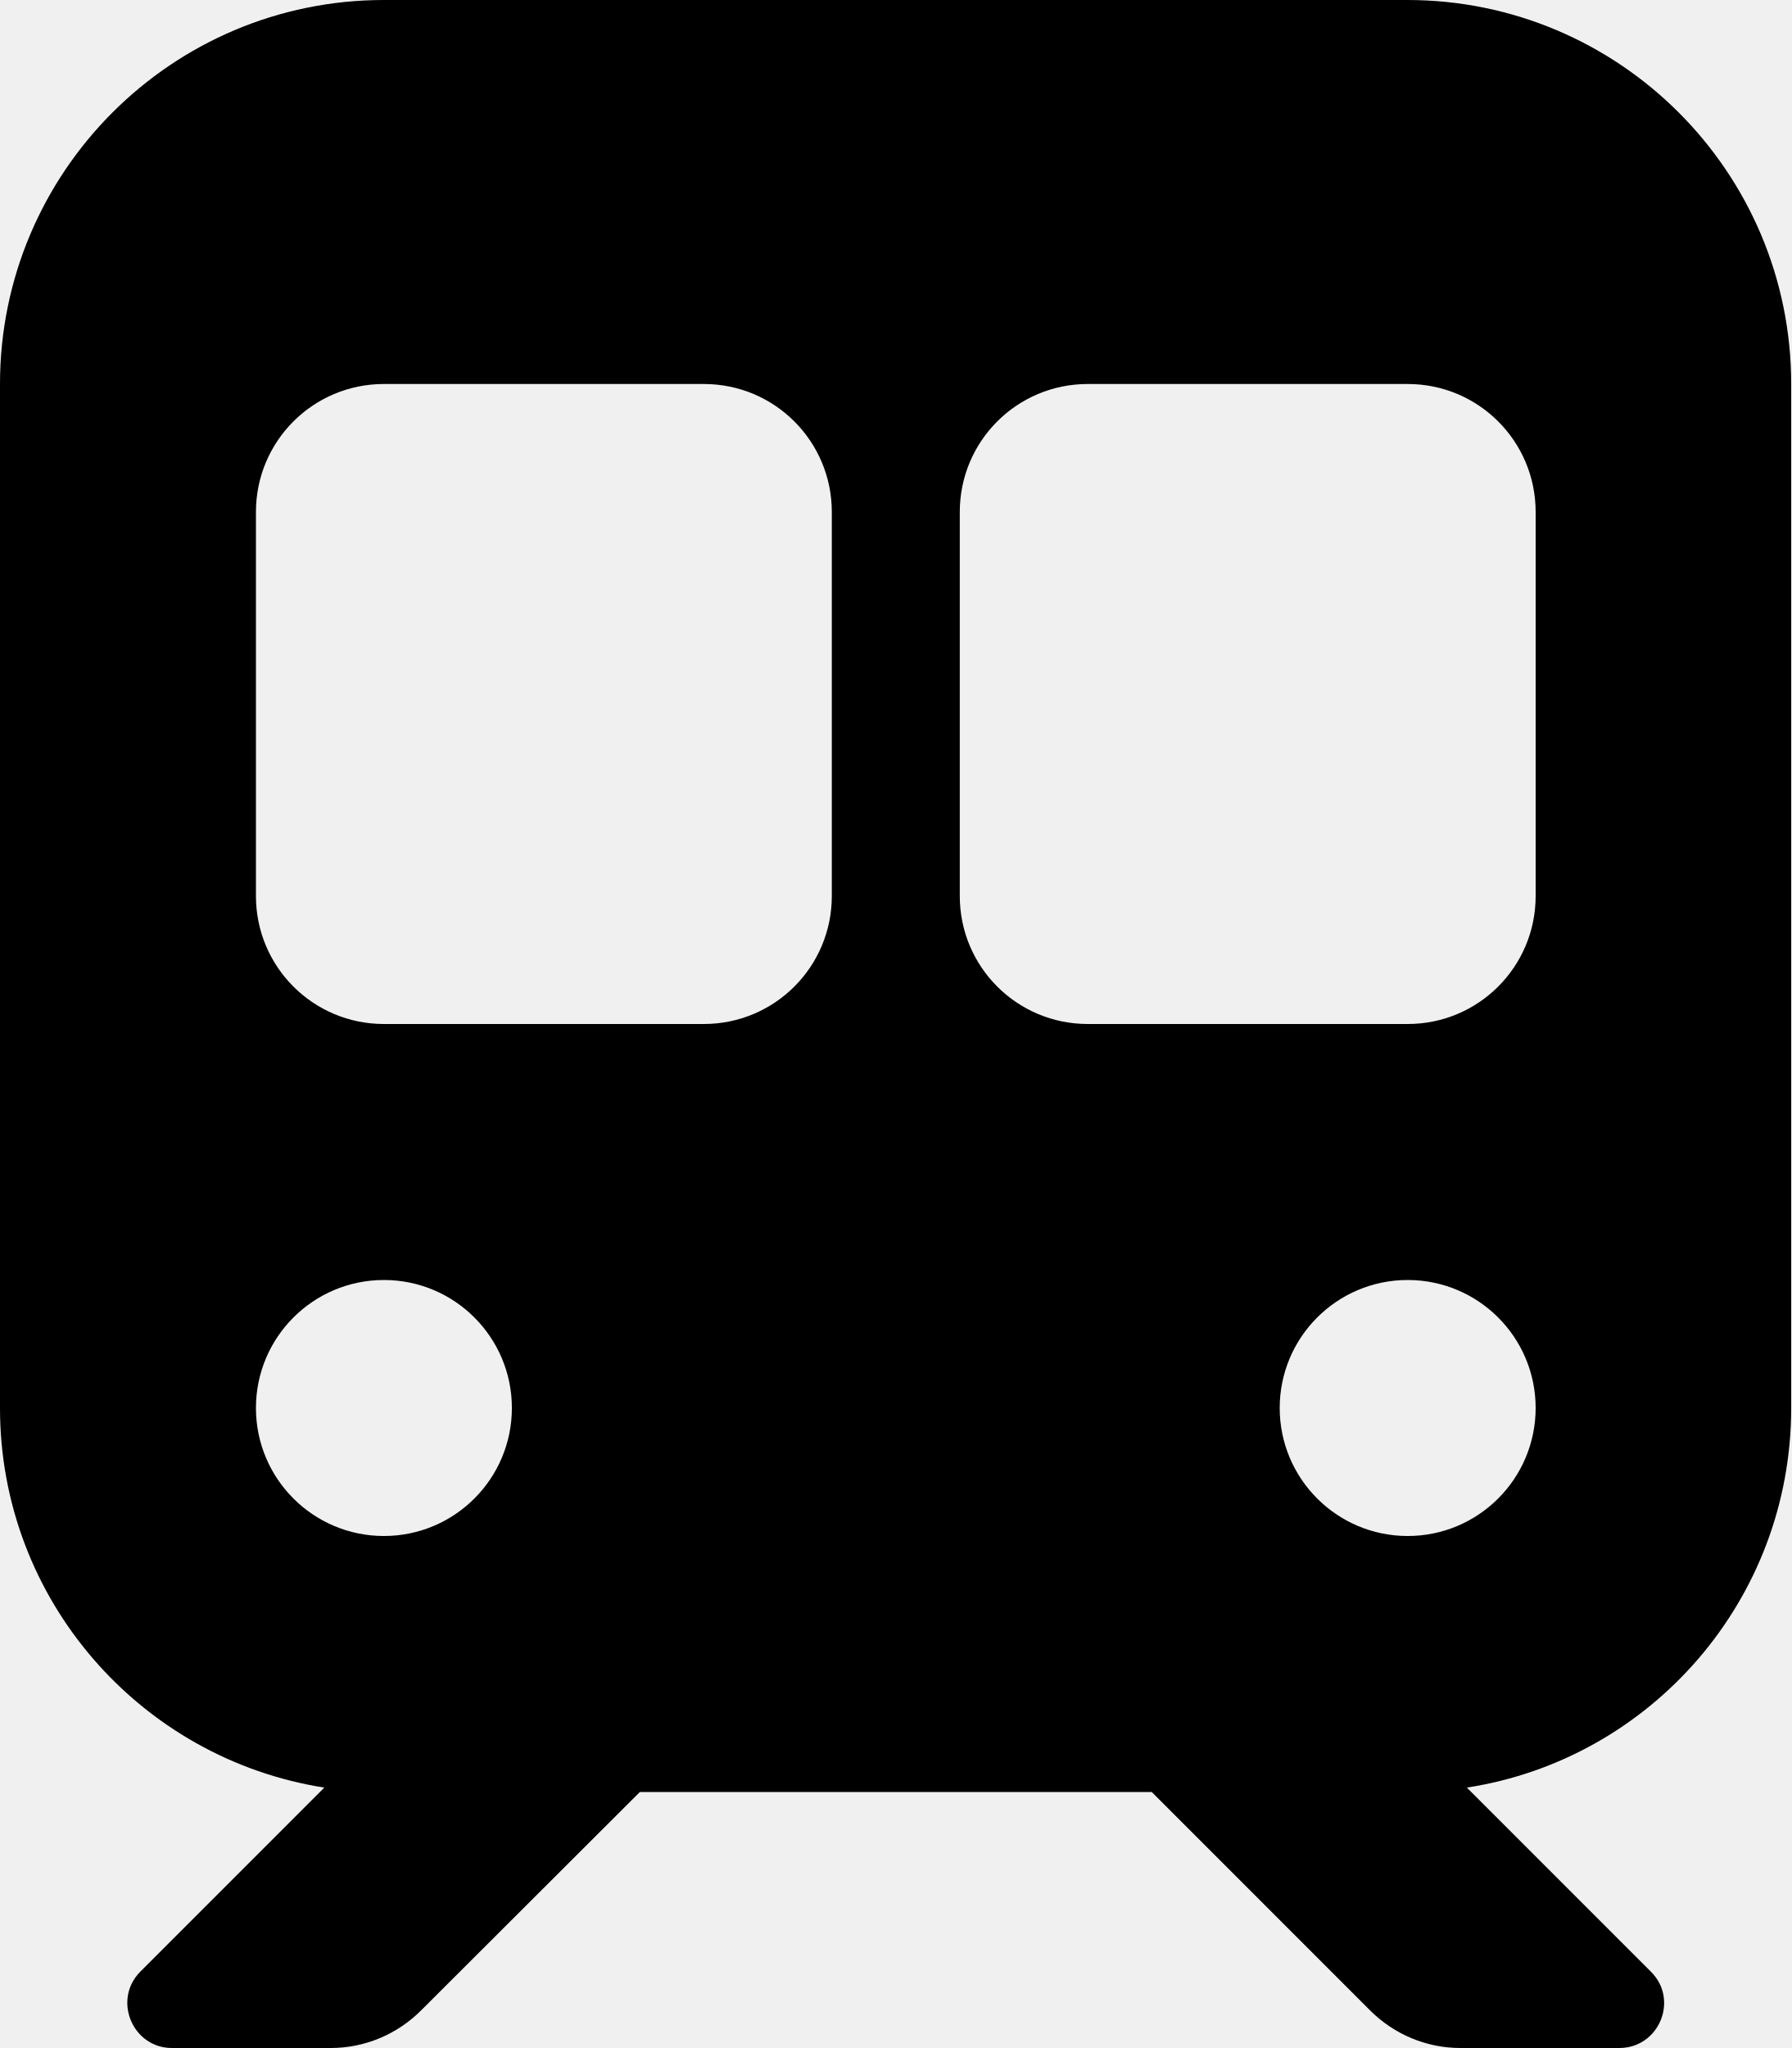
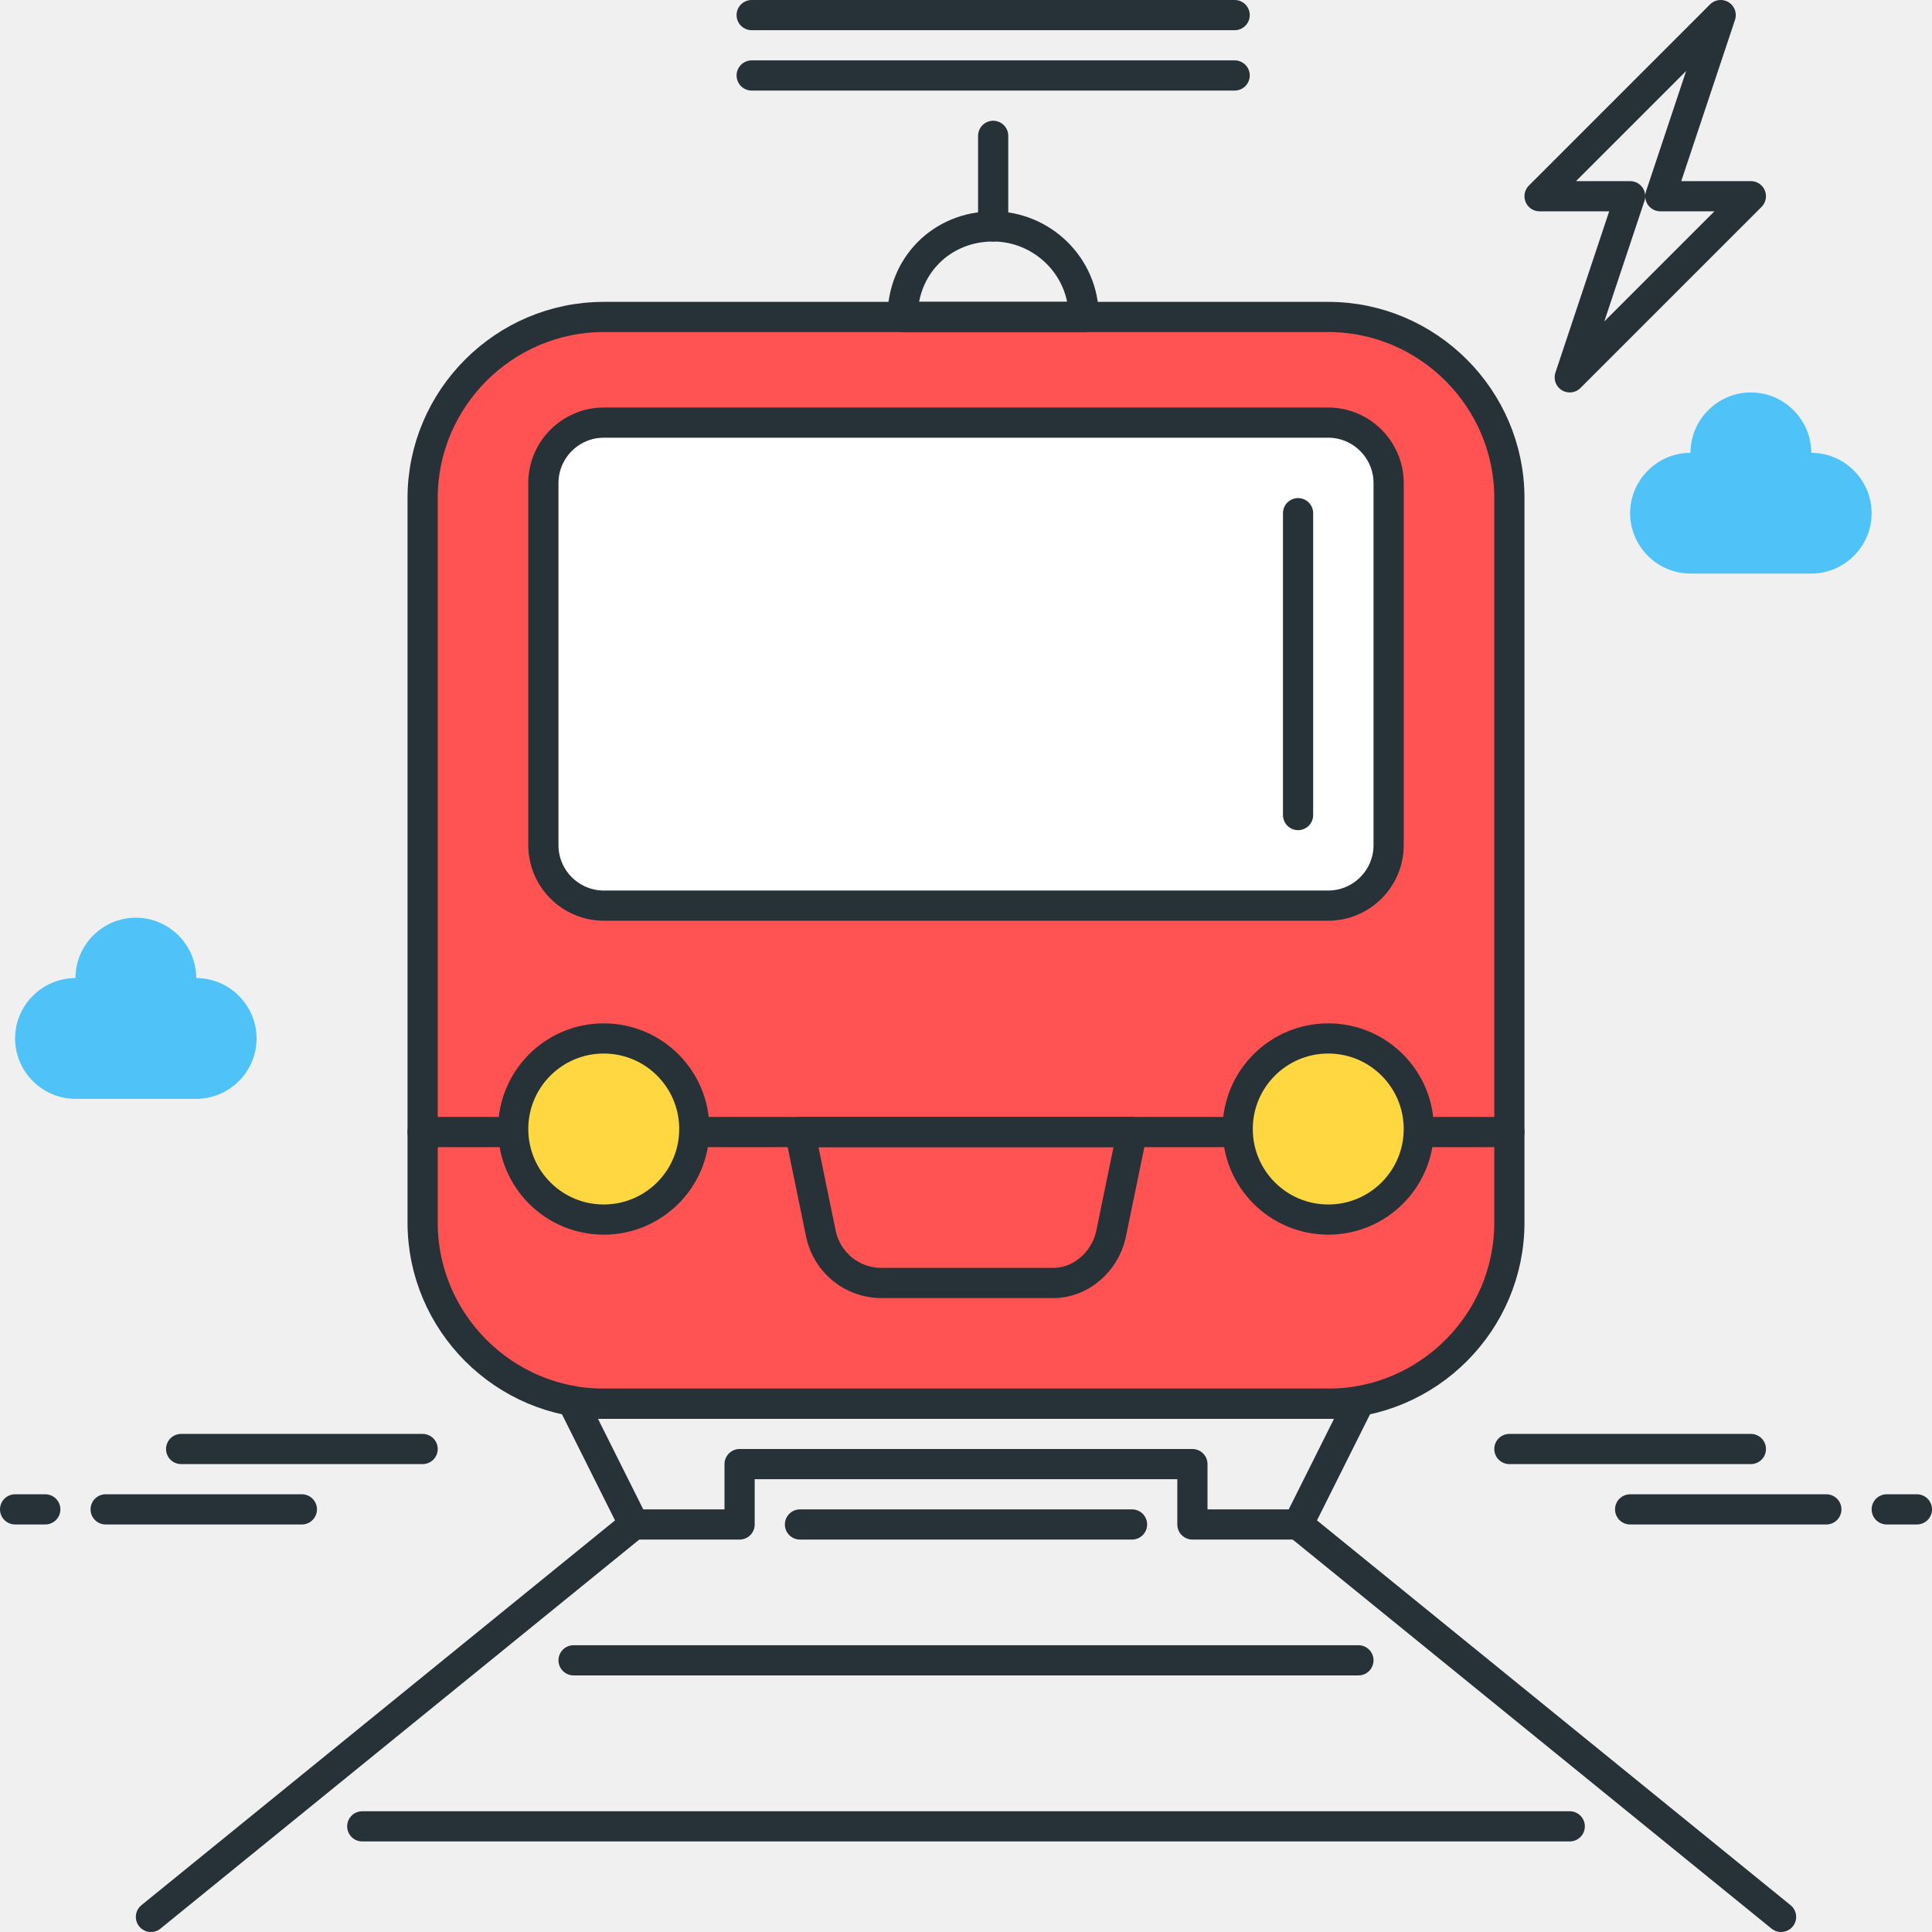
- <svg xmlns="http://www.w3.org/2000/svg" viewBox="0 0 448 512">
-   <path d="M96 0C43 0 0 43 0 96L0 352c0 48 35.2 87.7 81.1 94.9l-46 46C28.1 499.9 33.1 512 43 512l39.7 0c8.5 0 16.6-3.4 22.6-9.4L160 448l128 0 54.6 54.6c6 6 14.1 9.4 22.6 9.4l39.7 0c10 0 15-12.1 7.9-19.1l-46-46c46-7.1 81.1-46.9 81.1-94.9l0-256c0-53-43-96-96-96L96 0zM64 128c0-17.7 14.3-32 32-32l80 0c17.7 0 32 14.3 32 32l0 96c0 17.7-14.3 32-32 32l-80 0c-17.7 0-32-14.3-32-32l0-96zM272 96l80 0c17.7 0 32 14.3 32 32l0 96c0 17.7-14.3 32-32 32l-80 0c-17.7 0-32-14.3-32-32l0-96c0-17.7 14.3-32 32-32zM64 352a32 32 0 1 1 64 0 32 32 0 1 1 -64 0zm288-32a32 32 0 1 1 0 64 32 32 0 1 1 0-64z" />
+ <svg xmlns="http://www.w3.org/2000/svg" id="Layer_1" enable-background="new 0 0 64 64" viewBox="0 0 64 64">
+   <g id="Train">
+     <g>
+       <g fill="none">
+         <path d="m37.5 50.5h-4.8-6.2" stroke="#263238" stroke-linecap="round" stroke-linejoin="round" stroke-miterlimit="10" />
+         <g stroke="#263238" stroke-linecap="round" stroke-linejoin="round" stroke-miterlimit="10">
+           <path d="m43 50.5 16 13" />
+           <path d="m5 63.5 16-13" />
+           <path d="m19 55h26" />
+           <path d="m12 60.5h40" />
+         </g>
+         <g stroke="#263238" stroke-linecap="round" stroke-linejoin="round" stroke-miterlimit="10">
+           <path d="m14 48h-8" />
+           <path d="m1.5 50h-1" />
+           <path d="m10 50h-6.5" />
+         </g>
+         <g stroke="#263238" stroke-linecap="round" stroke-linejoin="round" stroke-miterlimit="10">
+           <path d="m50 48h8" />
+           <path d="m62.5 50h1" />
+           <path d="m54 50h6.5" />
+         </g>
+         <path d="m52 12.5 2-6h-3l6-6-2 6h3z" stroke="#263238" stroke-linecap="round" stroke-linejoin="round" stroke-miterlimit="10" />
+       </g>
+       <g>
+         <g>
+           <path d="m6.5 32.4c0-1.1-.9-2-2-2s-2 .9-2 2c-1.1 0-2 .9-2 2s.9 2 2 2h4c1.1 0 2-.9 2-2s-.9-2-2-2z" fill="#4fc3f7" />
+         </g>
+       </g>
+       <g>
+         <g>
+           <path d="m60 15c0-1.1-.9-2-2-2s-2 .9-2 2c-1.1 0-2 .9-2 2s.9 2 2 2h4c1.1 0 2-.9 2-2s-.9-2-2-2z" fill="#4fc3f7" />
+         </g>
+       </g>
+       <g stroke="#263238" stroke-linecap="round" stroke-linejoin="round" stroke-miterlimit="10">
+         <path d="m44 46.5h-24c-3.3 0-6-2.7-6-6v-24c0-3.3 2.7-6 6-6h24c3.3 0 6 2.7 6 6v24c0 3.3-2.7 6-6 6z" fill="#ff5252" />
+         <path d="m44 30h-24c-1.1 0-2-.9-2-2v-12c0-1.1.9-2 2-2h24c1.1 0 2 .9 2 2v12c0 1.1-.9 2-2 2z" fill="#fff" />
+         <path d="m34.9 42.5h-5.7c-1 0-1.8-.7-2-1.6l-.7-3.4h11l-.7 3.4c-.2.9-1 1.6-1.9 1.6z" fill="none" />
+         <path d="m14 37.5h36" fill="none" />
+         <circle cx="20" cy="37.4" fill="#ffd740" r="3" />
+         <circle cx="44" cy="37.4" fill="#ffd740" r="3" />
+         <g fill="none">
+           <path d="m40.9 2.5h-16" />
+           <path d="m40.9.5h-16" />
+           <path d="m32.9 4.5v3" />
+           <path d="m32.9 7.5c-1.7 0-3 1.3-3 3h6c0-1.7-1.4-3-3-3z" />
+           <path d="m43 17v10" />
+           <path d="m24.5 50.5v-2h15v2h3.5l2-4h-26l2 4z" />
+         </g>
+       </g>
+     </g>
+   </g>
</svg>
